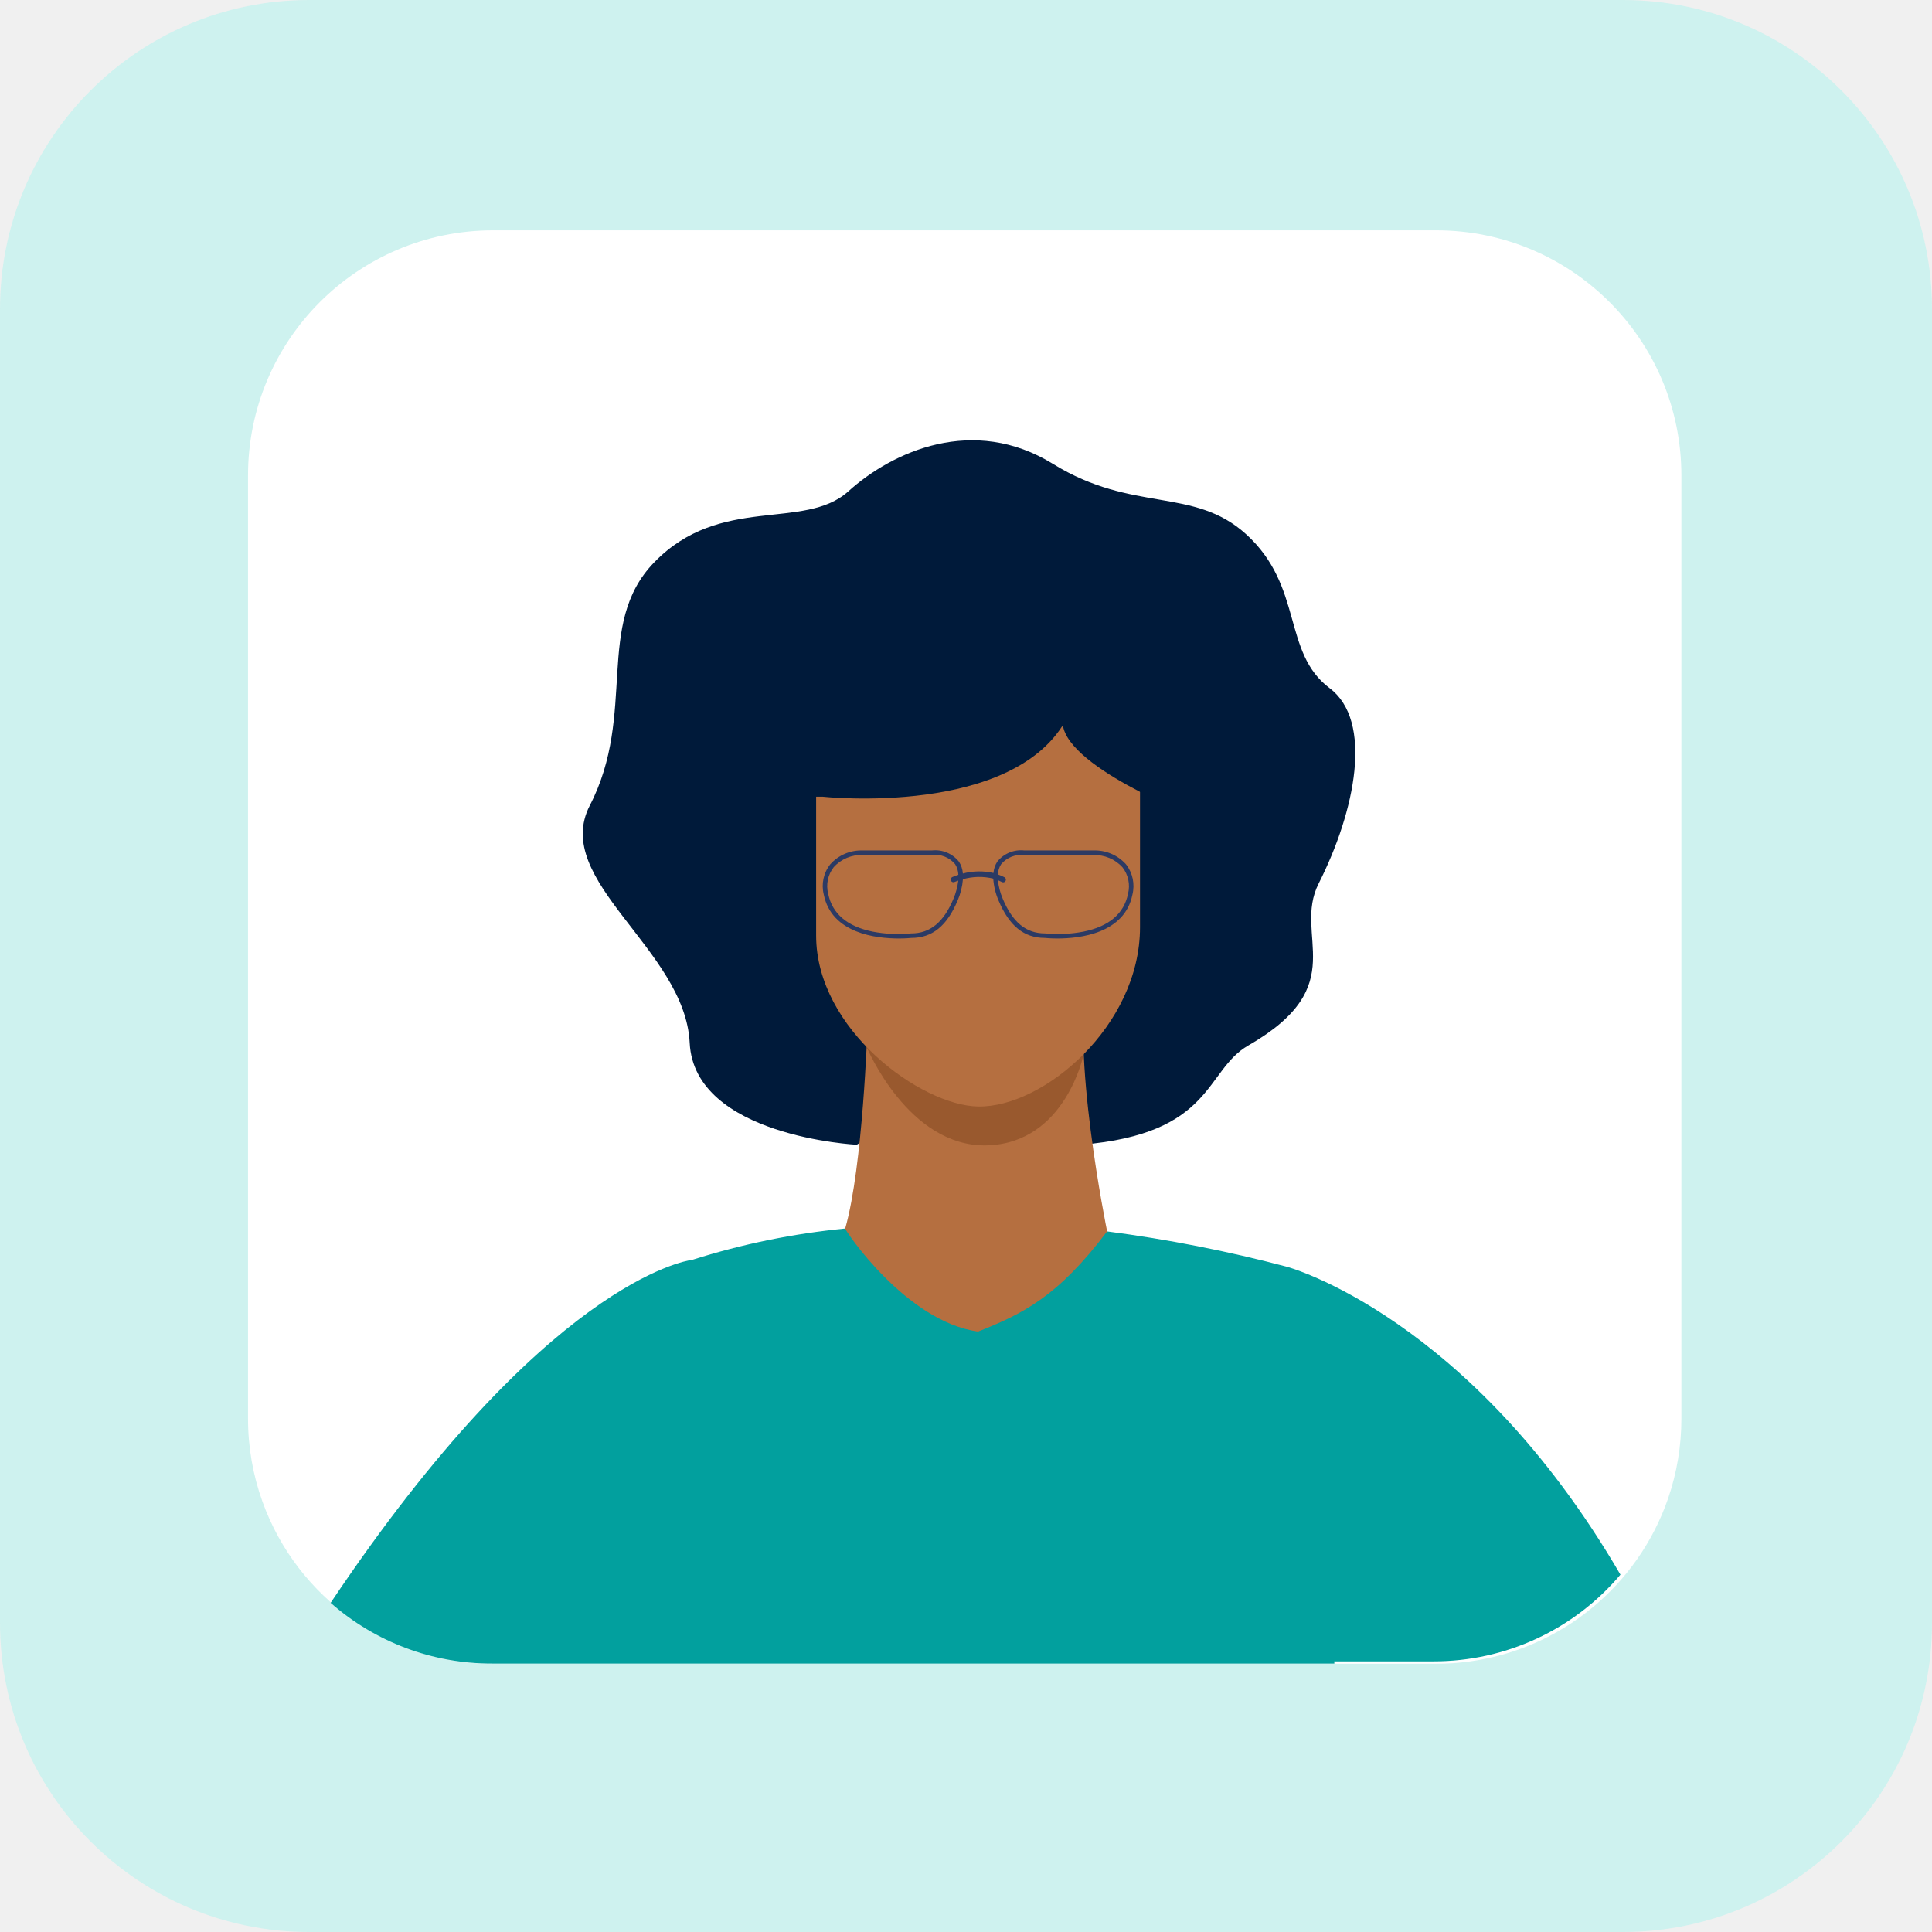
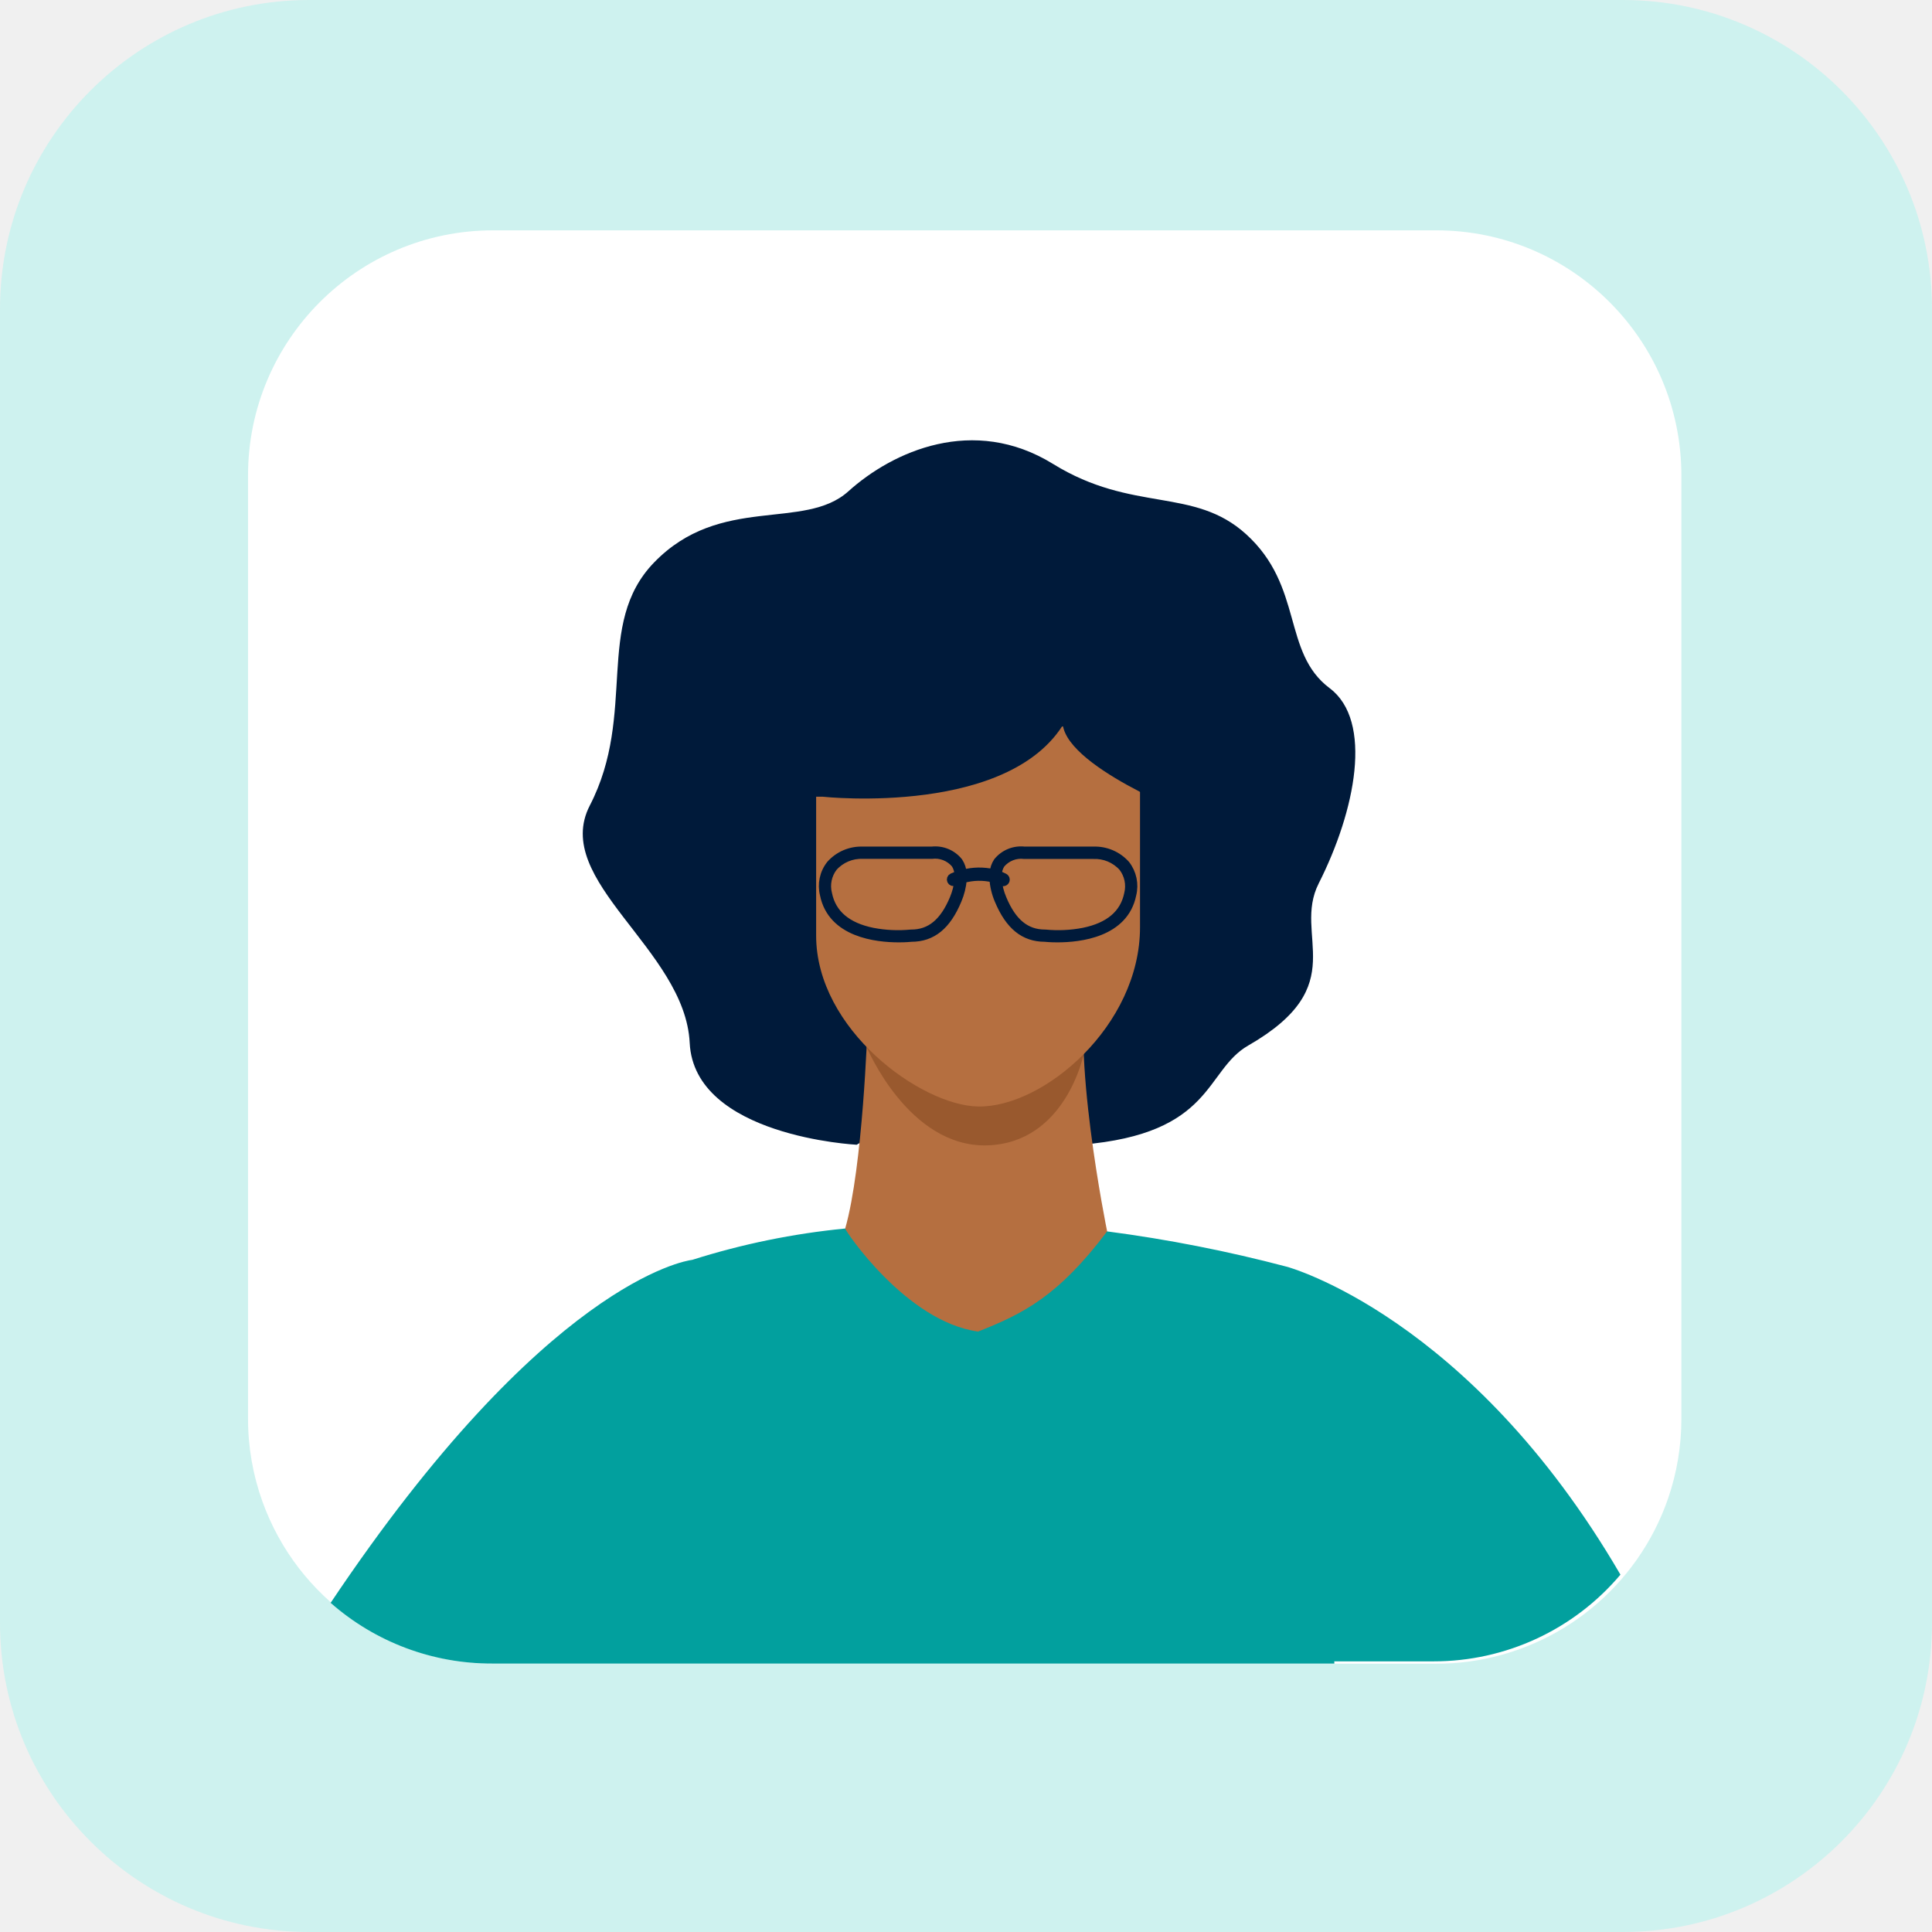
<svg xmlns="http://www.w3.org/2000/svg" width="125" height="125" viewBox="0 0 125 125">
  <defs>
-     <style>.a{fill:#9cf4ed;opacity:0.4;}.b{fill:#fff;}.c{fill:#001a3a;}.d{fill:#b56f40;}.e{fill:#99592e;}.f{fill:#02a09e;}.g{fill:#2c3a64;}</style>
+     <style>.a{fill:#9cf4ed;opacity:0.4;}.b{fill:#fff;}.c,.g{fill:#001a3a;}.d{fill:#b56f40;}.e{fill:#99592e;}.f{fill:#02a09e;}.g{stroke:#001a3a;stroke-width:0.5px;}</style>
  </defs>
-   <g transform="translate(-1042 -6720)">
-     <rect class="a" width="125" height="125" rx="20" transform="translate(1042 6720)" />
-     <path class="b" d="M-208.309,362.275V423.3a15.868,15.868,0,0,1-.864,5.178,15.876,15.876,0,0,1-12.845,10.534,15.956,15.956,0,0,1-2.148.145h-61.023a15.859,15.859,0,0,1-14.926-10.493,15.8,15.8,0,0,1-.931-5.364V362.275a15.857,15.857,0,0,1,15.857-15.857h61.023A15.859,15.859,0,0,1-208.309,362.275Z" transform="translate(1359.094 6388.485)" />
-     <g transform="translate(-123.893 6422.655)">
-       <path class="c" d="M1264.241,395.9s-10.51-.527-10.806-6.592-8.976-10.489-6.462-15.358c3.083-5.972.271-11.713,4.163-15.728,4.289-4.424,9.708-2.021,12.567-4.6s8.086-4.953,13.243-1.769,9.091,1.47,12.48,4.537c3.744,3.388,2.325,7.653,5.413,9.969,2.83,2.123,1.676,7.924-.708,12.636-1.719,3.4,2.242,6.581-4.557,10.484-2.83,1.625-2.216,5.714-10.809,6.419C1274.9,396.222,1266.5,394.409,1264.241,395.9Z" transform="translate(-42.919 -24.49)" />
-       <path class="d" d="M1275.364,448.415s-.29,8.962-1.437,12.977l-9.079,6.333,34.175,5.114-8.15-11.261s-2.461-12.016-1.17-16.461S1275.364,448.415,1275.364,448.415Z" transform="translate(-53.349 -84.564)" />
-       <path class="e" d="M1294.173,460.305s2.7,6.505,7.793,6.362,6.249-5.9,6.249-5.9Z" transform="translate(-72.208 -95.217)" />
-       <path class="d" d="M1295.494,426.782c-3.688-.065-10.477-4.976-10.477-11.059v-9.49c0-2.221,1.548-4.038,3.442-4.038h14.072c1.893,0,3.441,1.817,3.441,4.038v8.954C1305.971,421.565,1299.724,426.857,1295.494,426.782Z" transform="translate(-66.32 -57.846)" />
-       <path class="f" d="M1258.867,495.67h-.005a92.455,92.455,0,0,0-11.617-2.284c-3.174,4.211-5.448,5.335-8.35,6.481-4.664-.645-8.6-6.536-8.6-6.667a48.152,48.152,0,0,0-9.9,2.03.055.055,0,0,0-.014,0c-.41.052-9.494,1.461-23.375,22.189a15.753,15.753,0,0,0,10.436,3.928h54.506c0-.049-.005-.1-.008-.143h6.427a15.8,15.8,0,0,0,12.089-5.609C1270.7,498.848,1258.867,495.67,1258.867,495.67Z" transform="translate(-9.721 -116.37)" />
-       <path class="g" d="M1305.848,425.569a2.7,2.7,0,0,0-2.12-.9h-4.451a1.966,1.966,0,0,0-1.759.722,1.581,1.581,0,0,0-.249.736v0a4.151,4.151,0,0,0-1.979.035h0v0a1.616,1.616,0,0,0-.255-.771,1.958,1.958,0,0,0-1.756-.722h-4.455a2.687,2.687,0,0,0-2.116.9,2.268,2.268,0,0,0-.416,1.957c.507,2.518,3.4,2.839,4.853,2.839.447,0,.753-.031.811-.037,1.355,0,2.309-.776,3-2.432a4.339,4.339,0,0,0,.338-1.366h0a3.833,3.833,0,0,1,1.962-.04h0a4.321,4.321,0,0,0,.338,1.406c.693,1.656,1.647,2.429,3,2.432.057.006.367.037.814.037,1.447,0,4.346-.321,4.852-2.836A2.289,2.289,0,0,0,1305.848,425.569Zm-10.854,1.052a4.392,4.392,0,0,1-.307,1.163c-.642,1.535-1.512,2.252-2.739,2.252h-.02a8.648,8.648,0,0,1-2.47-.115c-1.653-.335-2.621-1.16-2.882-2.452a1.987,1.987,0,0,1,.355-1.713,2.406,2.406,0,0,1,1.89-.794h4.455a1.694,1.694,0,0,1,1.513.593,1.367,1.367,0,0,1,.209.691v0a3.84,3.84,0,0,0-.391.145.175.175,0,1,0,.146.319s.093-.041.239-.091Zm10.983.848c-.261,1.292-1.232,2.117-2.885,2.452a8.648,8.648,0,0,1-2.47.115h-.017c-1.227,0-2.1-.716-2.739-2.252a4.149,4.149,0,0,1-.309-1.192v0c.085.035.17.073.254.117a.175.175,0,1,0,.164-.309,3.058,3.058,0,0,0-.418-.179v0a1.34,1.34,0,0,1,.206-.659,1.692,1.692,0,0,1,1.513-.593h4.451a2.409,2.409,0,0,1,1.894.794A2,2,0,0,1,1305.977,427.469Z" transform="translate(-67.1 -72.299)" />
-       <path class="c" d="M1219.13,349.893s12.47,1.35,15.826-5.147-1.411-10.151-1.411-10.151l-14.415,4.963-5.849,10.334Z" transform="translate(0 -1)" />
-       <path class="c" d="M1242.4,350.846s-9.084-3.606-7.591-6.458,6.612-4.683,6.612-4.683l3.592,7.985Z" transform="translate(0 -1)" />
+   <g transform="translate(-484 -6639)">
+     <g transform="translate(-558 -81)">
+       <rect class="a" width="125" height="125" rx="20" transform="translate(1042 6720)" />
+       <path class="b" d="M-208.309,362.275V423.3a15.868,15.868,0,0,1-.864,5.178,15.876,15.876,0,0,1-12.845,10.534,15.956,15.956,0,0,1-2.148.145h-61.023a15.859,15.859,0,0,1-14.926-10.493,15.8,15.8,0,0,1-.931-5.364V362.275a15.857,15.857,0,0,1,15.857-15.857h61.023A15.859,15.859,0,0,1-208.309,362.275Z" transform="translate(1359.094 6388.485)" />
+       <g transform="translate(-123.893 6422.655)">
+         <path class="c" d="M1264.241,395.9s-10.51-.527-10.806-6.592-8.976-10.489-6.462-15.358c3.083-5.972.271-11.713,4.163-15.728,4.289-4.424,9.708-2.021,12.567-4.6s8.086-4.953,13.243-1.769,9.091,1.47,12.48,4.537c3.744,3.388,2.325,7.653,5.413,9.969,2.83,2.123,1.676,7.924-.708,12.636-1.719,3.4,2.242,6.581-4.557,10.484-2.83,1.625-2.216,5.714-10.809,6.419C1274.9,396.222,1266.5,394.409,1264.241,395.9Z" transform="translate(-42.919 -24.49)" />
+         <path class="d" d="M1275.364,448.415s-.29,8.962-1.437,12.977l-9.079,6.333,34.175,5.114-8.15-11.261s-2.461-12.016-1.17-16.461S1275.364,448.415,1275.364,448.415Z" transform="translate(-53.349 -84.564)" />
+         <path class="e" d="M1294.173,460.305s2.7,6.505,7.793,6.362,6.249-5.9,6.249-5.9Z" transform="translate(-72.208 -95.217)" />
+         <path class="d" d="M1295.494,426.782c-3.688-.065-10.477-4.976-10.477-11.059v-9.49c0-2.221,1.548-4.038,3.442-4.038h14.072c1.893,0,3.441,1.817,3.441,4.038v8.954C1305.971,421.565,1299.724,426.857,1295.494,426.782Z" transform="translate(-66.32 -57.846)" />
+         <path class="f" d="M1258.867,495.67h-.005a92.455,92.455,0,0,0-11.617-2.284c-3.174,4.211-5.448,5.335-8.35,6.481-4.664-.645-8.6-6.536-8.6-6.667a48.152,48.152,0,0,0-9.9,2.03.055.055,0,0,0-.014,0c-.41.052-9.494,1.461-23.375,22.189a15.753,15.753,0,0,0,10.436,3.928h54.506c0-.049-.005-.1-.008-.143h6.427a15.8,15.8,0,0,0,12.089-5.609C1270.7,498.848,1258.867,495.67,1258.867,495.67Z" transform="translate(-9.721 -116.37)" />
+         <path class="g" d="M1305.848,425.569a2.7,2.7,0,0,0-2.12-.9h-4.451a1.966,1.966,0,0,0-1.759.722,1.581,1.581,0,0,0-.249.736v0a4.151,4.151,0,0,0-1.979.035h0v0a1.616,1.616,0,0,0-.255-.771,1.958,1.958,0,0,0-1.756-.722h-4.455a2.687,2.687,0,0,0-2.116.9,2.268,2.268,0,0,0-.416,1.957c.507,2.518,3.4,2.839,4.853,2.839.447,0,.753-.031.811-.037,1.355,0,2.309-.776,3-2.432a4.339,4.339,0,0,0,.338-1.366h0a3.833,3.833,0,0,1,1.962-.04h0a4.321,4.321,0,0,0,.338,1.406c.693,1.656,1.647,2.429,3,2.432.057.006.367.037.814.037,1.447,0,4.346-.321,4.852-2.836A2.289,2.289,0,0,0,1305.848,425.569Zm-10.854,1.052a4.392,4.392,0,0,1-.307,1.163c-.642,1.535-1.512,2.252-2.739,2.252h-.02a8.648,8.648,0,0,1-2.47-.115c-1.653-.335-2.621-1.16-2.882-2.452a1.987,1.987,0,0,1,.355-1.713,2.406,2.406,0,0,1,1.89-.794h4.455a1.694,1.694,0,0,1,1.513.593,1.367,1.367,0,0,1,.209.691v0a3.84,3.84,0,0,0-.391.145.175.175,0,1,0,.146.319s.093-.041.239-.091Zm10.983.848c-.261,1.292-1.232,2.117-2.885,2.452a8.648,8.648,0,0,1-2.47.115h-.017c-1.227,0-2.1-.716-2.739-2.252a4.149,4.149,0,0,1-.309-1.192v0c.085.035.17.073.254.117a.175.175,0,1,0,.164-.309,3.058,3.058,0,0,0-.418-.179v0a1.34,1.34,0,0,1,.206-.659,1.692,1.692,0,0,1,1.513-.593h4.451a2.409,2.409,0,0,1,1.894.794A2,2,0,0,1,1305.977,427.469Z" transform="translate(-67.1 -72.299)" />
+         <path class="c" d="M1219.13,349.893s12.47,1.35,15.826-5.147-1.411-10.151-1.411-10.151l-14.415,4.963-5.849,10.334Z" transform="translate(0 -1)" />
+         <path class="c" d="M1242.4,350.846s-9.084-3.606-7.591-6.458,6.612-4.683,6.612-4.683l3.592,7.985Z" transform="translate(0 -1)" />
+       </g>
    </g>
  </g>
</svg>
